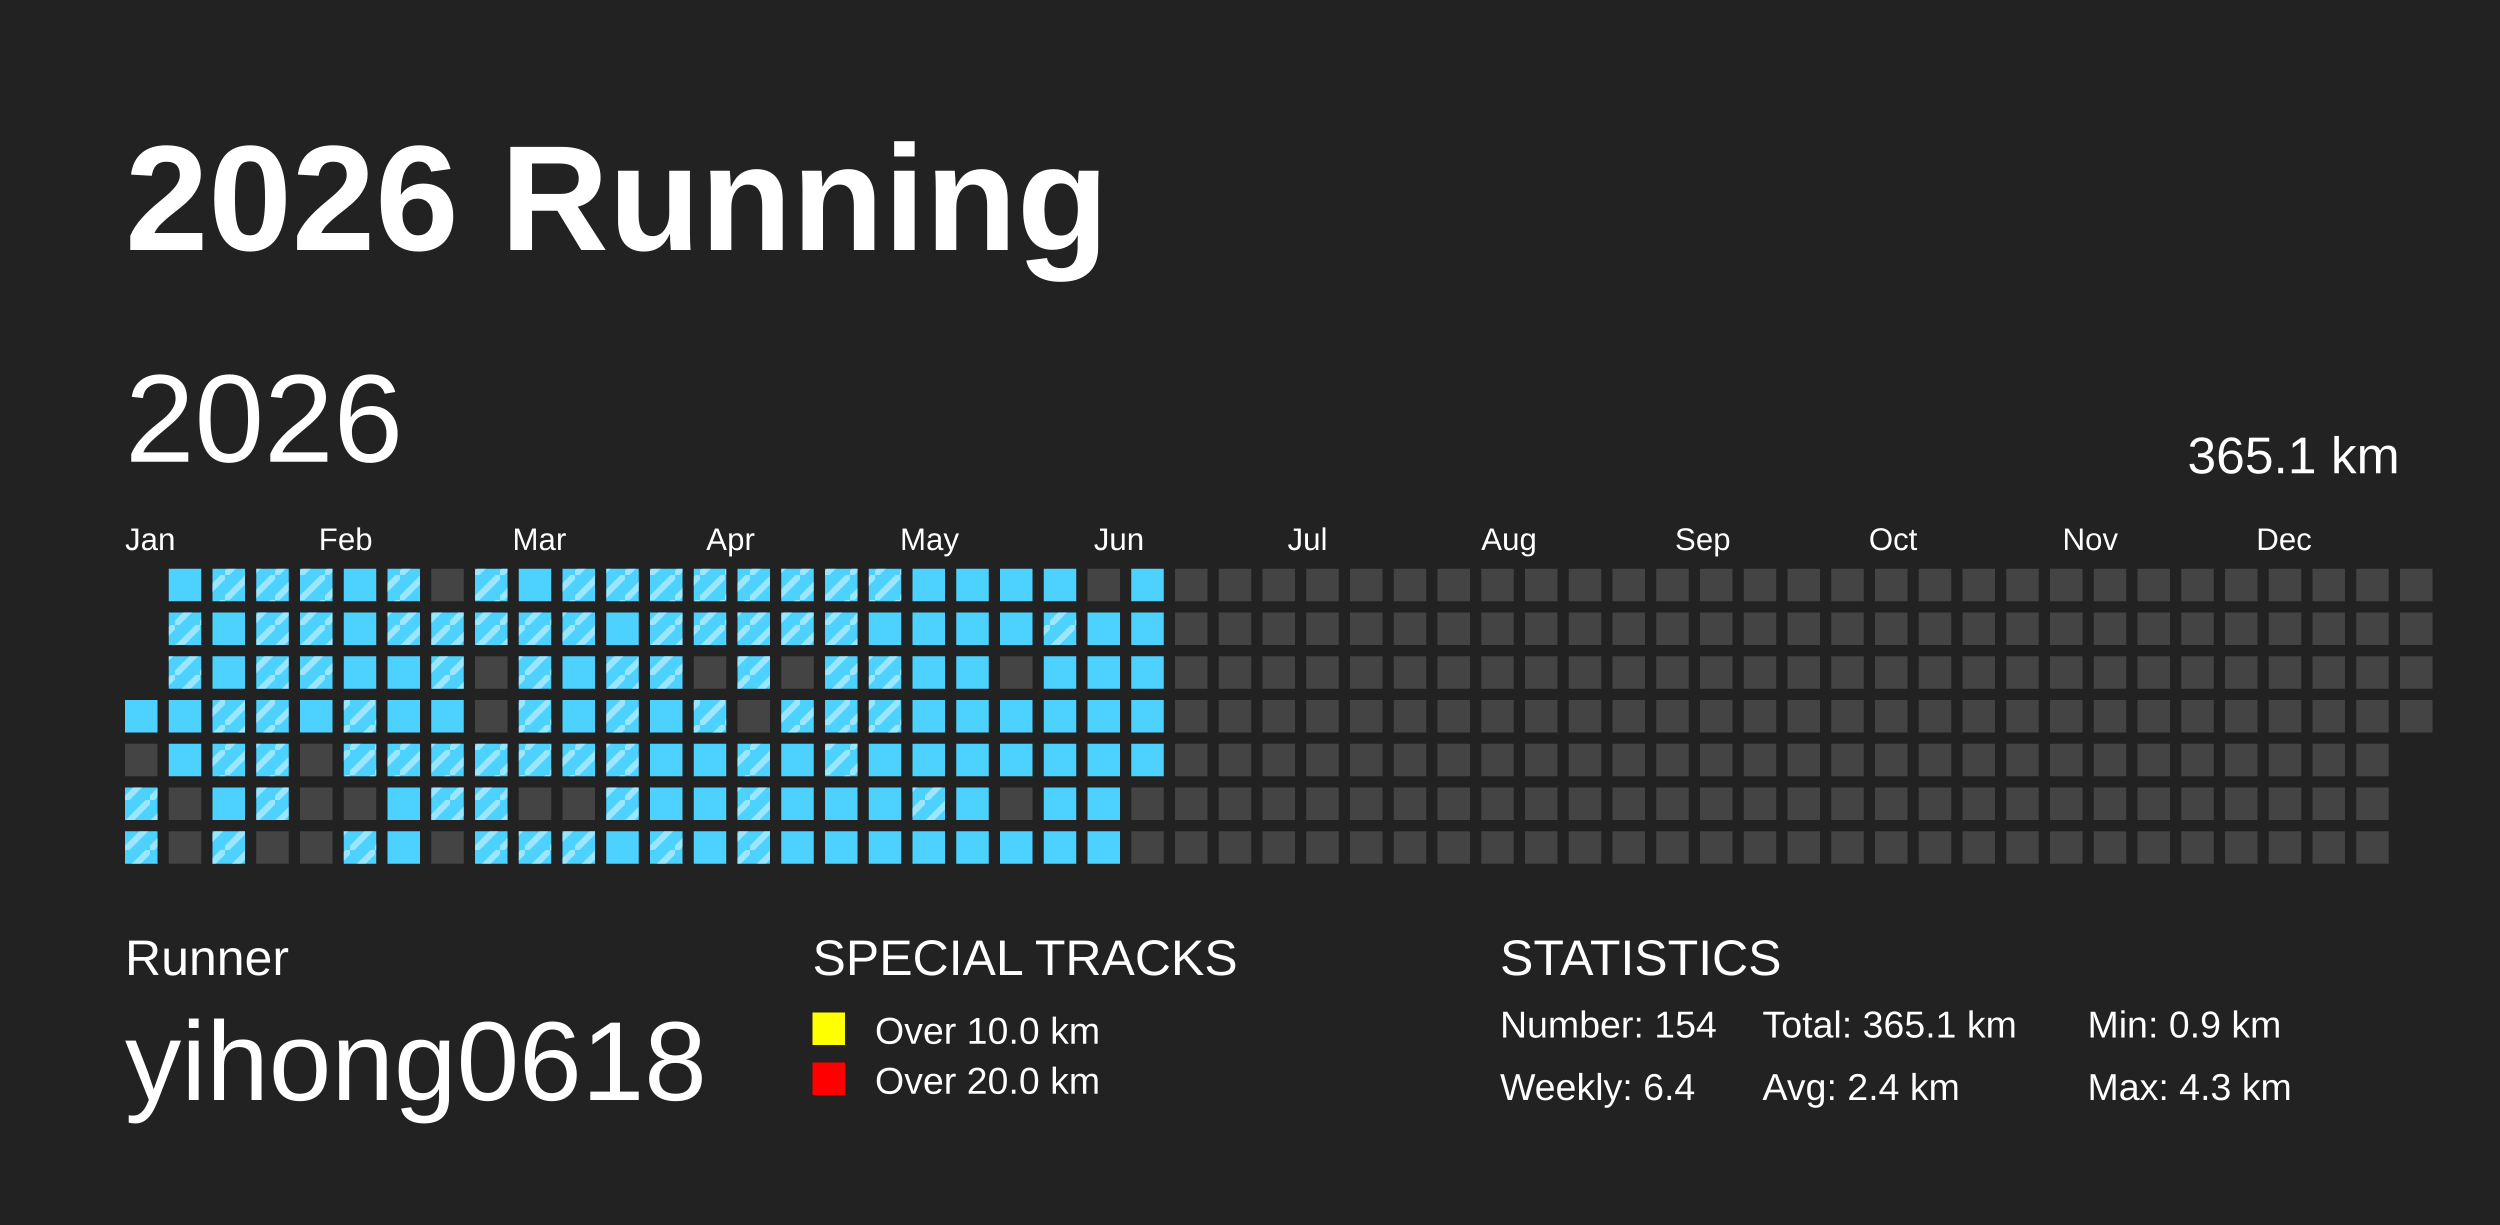
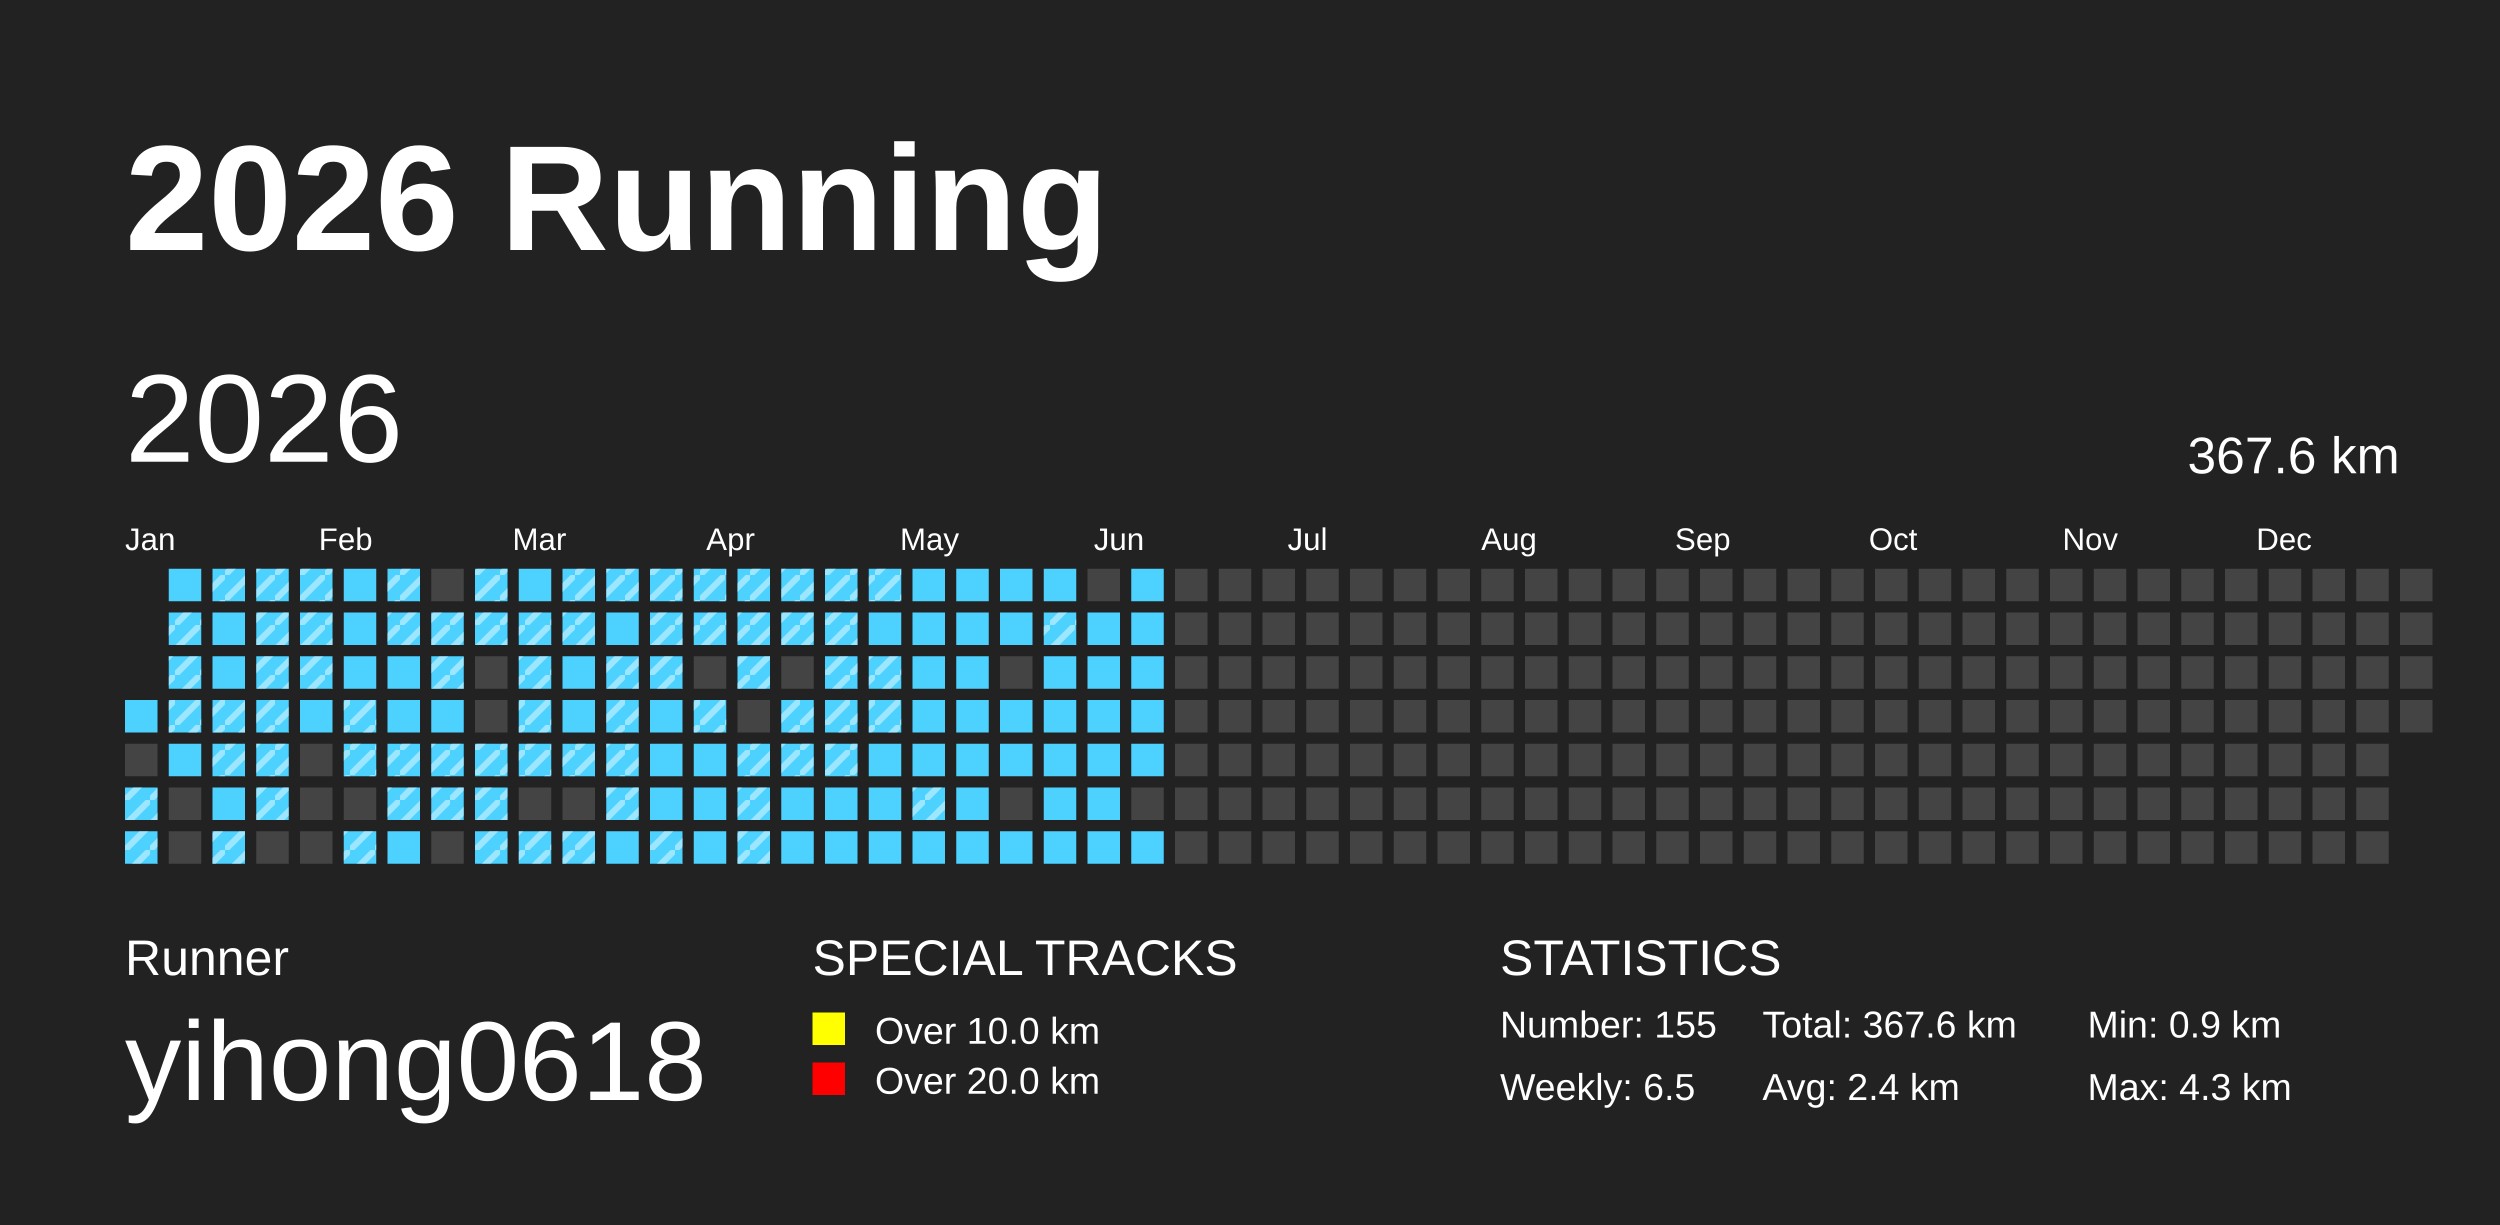
<svg xmlns="http://www.w3.org/2000/svg" baseProfile="full" height="98mm" version="1.1" viewBox="0,0,200,98" width="200mm">
  <defs>
    <pattern height="2" id="indoor-stripe" patternUnits="userSpaceOnUse" width="2">
      <line stroke="white" stroke-opacity="0.45" stroke-width="0.5" x1="0" x2="2" y1="2" y2="0" />
    </pattern>
  </defs>
  <rect fill="#222222" height="98" width="200" x="0" y="0" />
  <text fill="#FFFFFF" style="font-size:12px; font-family:Arial; font-weight:bold;" x="10" y="20">2026 Running</text>
  <text fill="#FFFFFF" style="font-size:4px; font-family:Arial" x="10" y="78">Runner</text>
  <text fill="#FFFFFF" style="font-size:9px; font-family:Arial" x="10" y="88">yihong0618</text>
  <text fill="#FFFFFF" style="font-size:4px; font-family:Arial" x="65" y="78">SPECIAL TRACKS</text>
  <rect fill="yellow" height="2.6" width="2.6" x="65" y="81" />
  <text fill="#FFFFFF" style="font-size:3px; font-family:Arial" x="70" y="83.5">Over 10.0 km</text>
  <rect fill="red" height="2.6" width="2.6" x="65" y="85" />
  <text fill="#FFFFFF" style="font-size:3px; font-family:Arial" x="70" y="87.5">Over 20.0 km</text>
  <text fill="#FFFFFF" style="font-size:4px; font-family:Arial" x="120" y="78">STATISTICS</text>
-   <text fill="#FFFFFF" style="font-size:3px; font-family:Arial" x="120" y="83">Number: 154</text>
-   <text fill="#FFFFFF" style="font-size:3px; font-family:Arial" x="120" y="88">Weekly: 6.4</text>
-   <text fill="#FFFFFF" style="font-size:3px; font-family:Arial" x="141" y="83">Total: 365.1 km</text>
+   <text fill="#FFFFFF" style="font-size:3px; font-family:Arial" x="120" y="83">Number: 155</text>
+   <text fill="#FFFFFF" style="font-size:3px; font-family:Arial" x="120" y="88">Weekly: 6.5</text>
+   <text fill="#FFFFFF" style="font-size:3px; font-family:Arial" x="141" y="83">Total: 367.6 km</text>
  <text fill="#FFFFFF" style="font-size:3px; font-family:Arial" x="141" y="88">Avg: 2.4 km</text>
  <text fill="#FFFFFF" style="font-size:3px; font-family:Arial" x="167" y="83">Min: 0.9 km</text>
  <text fill="#FFFFFF" style="font-size:3px; font-family:Arial" x="167" y="88">Max: 4.3 km</text>
  <text dominant-baseline="hanging" fill="#FFFFFF" style="font-size:10.0px; font-family:Arial;" x="10" y="30">2026</text>
-   <text dominant-baseline="hanging" fill="#FFFFFF" style="font-size:4.125px; font-family:Arial;" x="175" y="35">365.1 km</text>
+   <text dominant-baseline="hanging" fill="#FFFFFF" style="font-size:4.125px; font-family:Arial;" x="175" y="35">367.6 km</text>
  <text fill="#FFFFFF" style="font-size:2.5px; font-family:Arial" x="10.0" y="44">Jan</text>
  <text fill="#FFFFFF" style="font-size:2.5px; font-family:Arial" x="25.5" y="44">Feb</text>
  <text fill="#FFFFFF" style="font-size:2.5px; font-family:Arial" x="41.0" y="44">Mar</text>
  <text fill="#FFFFFF" style="font-size:2.5px; font-family:Arial" x="56.5" y="44">Apr</text>
  <text fill="#FFFFFF" style="font-size:2.5px; font-family:Arial" x="72.0" y="44">May</text>
  <text fill="#FFFFFF" style="font-size:2.5px; font-family:Arial" x="87.5" y="44">Jun</text>
  <text fill="#FFFFFF" style="font-size:2.5px; font-family:Arial" x="103.0" y="44">Jul</text>
  <text fill="#FFFFFF" style="font-size:2.5px; font-family:Arial" x="118.5" y="44">Aug</text>
  <text fill="#FFFFFF" style="font-size:2.5px; font-family:Arial" x="134.0" y="44">Sep</text>
  <text fill="#FFFFFF" style="font-size:2.5px; font-family:Arial" x="149.5" y="44">Oct</text>
  <text fill="#FFFFFF" style="font-size:2.5px; font-family:Arial" x="165.0" y="44">Nov</text>
  <text fill="#FFFFFF" style="font-size:2.5px; font-family:Arial" x="180.5" y="44">Dec</text>
  <rect fill="#4DD2FF" height="2.6" width="2.6" x="10.0" y="56.0" />
  <rect fill="#444444" height="2.6" width="2.6" x="10.0" y="59.5" />
  <rect fill="#4DD2FF" height="2.6" width="2.6" x="10.0" y="63.0" />
  <rect fill="url(#indoor-stripe)" height="2.6" style="pointer-events: none;" width="2.6" x="10.0" y="63.0" />
  <rect fill="#4DD2FF" height="2.6" width="2.6" x="10.0" y="66.5" />
  <rect fill="url(#indoor-stripe)" height="2.6" style="pointer-events: none;" width="2.6" x="10.0" y="66.5" />
  <rect fill="#4DD2FF" height="2.6" width="2.6" x="13.5" y="45.5" />
  <rect fill="#4DD2FF" height="2.6" width="2.6" x="13.5" y="49.0" />
  <rect fill="url(#indoor-stripe)" height="2.6" style="pointer-events: none;" width="2.6" x="13.5" y="49.0" />
  <rect fill="#4DD2FF" height="2.6" width="2.6" x="13.5" y="52.5" />
  <rect fill="url(#indoor-stripe)" height="2.6" style="pointer-events: none;" width="2.6" x="13.5" y="52.5" />
  <rect fill="#4DD2FF" height="2.6" width="2.6" x="13.5" y="56.0" />
+   <rect fill="url(#indoor-stripe)" height="2.6" style="pointer-events: none;" width="2.6" x="13.5" y="56.0" />
  <rect fill="#4DD2FF" height="2.6" width="2.6" x="13.5" y="59.5" />
  <rect fill="#444444" height="2.6" width="2.6" x="13.5" y="63.0" />
  <rect fill="#444444" height="2.6" width="2.6" x="13.5" y="66.5" />
  <rect fill="#4DD2FF" height="2.6" width="2.6" x="17.0" y="45.5" />
  <rect fill="url(#indoor-stripe)" height="2.6" style="pointer-events: none;" width="2.6" x="17.0" y="45.5" />
  <rect fill="#4DD2FF" height="2.6" width="2.6" x="17.0" y="49.0" />
  <rect fill="#4DD2FF" height="2.6" width="2.6" x="17.0" y="52.5" />
  <rect fill="#4DD2FF" height="2.6" width="2.6" x="17.0" y="56.0" />
  <rect fill="url(#indoor-stripe)" height="2.6" style="pointer-events: none;" width="2.6" x="17.0" y="56.0" />
  <rect fill="#4DD2FF" height="2.6" width="2.6" x="17.0" y="59.5" />
  <rect fill="url(#indoor-stripe)" height="2.6" style="pointer-events: none;" width="2.6" x="17.0" y="59.5" />
  <rect fill="#4DD2FF" height="2.6" width="2.6" x="17.0" y="63.0" />
  <rect fill="#4DD2FF" height="2.6" width="2.6" x="17.0" y="66.5" />
  <rect fill="url(#indoor-stripe)" height="2.6" style="pointer-events: none;" width="2.6" x="17.0" y="66.5" />
  <rect fill="#4DD2FF" height="2.6" width="2.6" x="20.5" y="45.5" />
  <rect fill="url(#indoor-stripe)" height="2.6" style="pointer-events: none;" width="2.6" x="20.5" y="45.5" />
  <rect fill="#4DD2FF" height="2.6" width="2.6" x="20.5" y="49.0" />
  <rect fill="url(#indoor-stripe)" height="2.6" style="pointer-events: none;" width="2.6" x="20.5" y="49.0" />
  <rect fill="#4DD2FF" height="2.6" width="2.6" x="20.5" y="52.5" />
  <rect fill="url(#indoor-stripe)" height="2.6" style="pointer-events: none;" width="2.6" x="20.5" y="52.5" />
  <rect fill="#4DD2FF" height="2.6" width="2.6" x="20.5" y="56.0" />
  <rect fill="url(#indoor-stripe)" height="2.6" style="pointer-events: none;" width="2.6" x="20.5" y="56.0" />
  <rect fill="#4DD2FF" height="2.6" width="2.6" x="20.5" y="59.5" />
  <rect fill="url(#indoor-stripe)" height="2.6" style="pointer-events: none;" width="2.6" x="20.5" y="59.5" />
  <rect fill="#4DD2FF" height="2.6" width="2.6" x="20.5" y="63.0" />
  <rect fill="url(#indoor-stripe)" height="2.6" style="pointer-events: none;" width="2.6" x="20.5" y="63.0" />
  <rect fill="#444444" height="2.6" width="2.6" x="20.5" y="66.5" />
  <rect fill="#4DD2FF" height="2.6" width="2.6" x="24.0" y="45.5" />
  <rect fill="url(#indoor-stripe)" height="2.6" style="pointer-events: none;" width="2.6" x="24.0" y="45.5" />
  <rect fill="#4DD2FF" height="2.6" width="2.6" x="24.0" y="49.0" />
  <rect fill="url(#indoor-stripe)" height="2.6" style="pointer-events: none;" width="2.6" x="24.0" y="49.0" />
  <rect fill="#4DD2FF" height="2.6" width="2.6" x="24.0" y="52.5" />
  <rect fill="url(#indoor-stripe)" height="2.6" style="pointer-events: none;" width="2.6" x="24.0" y="52.5" />
  <rect fill="#4DD2FF" height="2.6" width="2.6" x="24.0" y="56.0" />
  <rect fill="#444444" height="2.6" width="2.6" x="24.0" y="59.5" />
  <rect fill="#444444" height="2.6" width="2.6" x="24.0" y="63.0" />
  <rect fill="#444444" height="2.6" width="2.6" x="24.0" y="66.5" />
  <rect fill="#4DD2FF" height="2.6" width="2.6" x="27.5" y="45.5" />
  <rect fill="#4DD2FF" height="2.6" width="2.6" x="27.5" y="49.0" />
  <rect fill="#4DD2FF" height="2.6" width="2.6" x="27.5" y="52.5" />
  <rect fill="#4DD2FF" height="2.6" width="2.6" x="27.5" y="56.0" />
  <rect fill="url(#indoor-stripe)" height="2.6" style="pointer-events: none;" width="2.6" x="27.5" y="56.0" />
  <rect fill="#4DD2FF" height="2.6" width="2.6" x="27.5" y="59.5" />
  <rect fill="url(#indoor-stripe)" height="2.6" style="pointer-events: none;" width="2.6" x="27.5" y="59.5" />
  <rect fill="#444444" height="2.6" width="2.6" x="27.5" y="63.0" />
  <rect fill="#4DD2FF" height="2.6" width="2.6" x="27.5" y="66.5" />
  <rect fill="url(#indoor-stripe)" height="2.6" style="pointer-events: none;" width="2.6" x="27.5" y="66.5" />
  <rect fill="#4DD2FF" height="2.6" width="2.6" x="31.0" y="45.5" />
  <rect fill="url(#indoor-stripe)" height="2.6" style="pointer-events: none;" width="2.6" x="31.0" y="45.5" />
  <rect fill="#4DD2FF" height="2.6" width="2.6" x="31.0" y="49.0" />
  <rect fill="url(#indoor-stripe)" height="2.6" style="pointer-events: none;" width="2.6" x="31.0" y="49.0" />
  <rect fill="#4DD2FF" height="2.6" width="2.6" x="31.0" y="52.5" />
  <rect fill="#4DD2FF" height="2.6" width="2.6" x="31.0" y="56.0" />
  <rect fill="#4DD2FF" height="2.6" width="2.6" x="31.0" y="59.5" />
  <rect fill="url(#indoor-stripe)" height="2.6" style="pointer-events: none;" width="2.6" x="31.0" y="59.5" />
  <rect fill="#4DD2FF" height="2.6" width="2.6" x="31.0" y="63.0" />
+   <rect fill="url(#indoor-stripe)" height="2.6" style="pointer-events: none;" width="2.6" x="31.0" y="63.0" />
  <rect fill="#4DD2FF" height="2.6" width="2.6" x="31.0" y="66.5" />
  <rect fill="#444444" height="2.6" width="2.6" x="34.5" y="45.5" />
  <rect fill="#4DD2FF" height="2.6" width="2.6" x="34.5" y="49.0" />
  <rect fill="url(#indoor-stripe)" height="2.6" style="pointer-events: none;" width="2.6" x="34.5" y="49.0" />
  <rect fill="#4DD2FF" height="2.6" width="2.6" x="34.5" y="52.5" />
  <rect fill="url(#indoor-stripe)" height="2.6" style="pointer-events: none;" width="2.6" x="34.5" y="52.5" />
  <rect fill="#4DD2FF" height="2.6" width="2.6" x="34.5" y="56.0" />
  <rect fill="#4DD2FF" height="2.6" width="2.6" x="34.5" y="59.5" />
  <rect fill="url(#indoor-stripe)" height="2.6" style="pointer-events: none;" width="2.6" x="34.5" y="59.5" />
  <rect fill="#4DD2FF" height="2.6" width="2.6" x="34.5" y="63.0" />
  <rect fill="url(#indoor-stripe)" height="2.6" style="pointer-events: none;" width="2.6" x="34.5" y="63.0" />
  <rect fill="#444444" height="2.6" width="2.6" x="34.5" y="66.5" />
  <rect fill="#4DD2FF" height="2.6" width="2.6" x="38.0" y="45.5" />
  <rect fill="url(#indoor-stripe)" height="2.6" style="pointer-events: none;" width="2.6" x="38.0" y="45.5" />
  <rect fill="#4DD2FF" height="2.6" width="2.6" x="38.0" y="49.0" />
  <rect fill="url(#indoor-stripe)" height="2.6" style="pointer-events: none;" width="2.6" x="38.0" y="49.0" />
  <rect fill="#444444" height="2.6" width="2.6" x="38.0" y="52.5" />
  <rect fill="#444444" height="2.6" width="2.6" x="38.0" y="56.0" />
  <rect fill="#4DD2FF" height="2.6" width="2.6" x="38.0" y="59.5" />
  <rect fill="url(#indoor-stripe)" height="2.6" style="pointer-events: none;" width="2.6" x="38.0" y="59.5" />
  <rect fill="#4DD2FF" height="2.6" width="2.6" x="38.0" y="63.0" />
  <rect fill="url(#indoor-stripe)" height="2.6" style="pointer-events: none;" width="2.6" x="38.0" y="63.0" />
  <rect fill="#4DD2FF" height="2.6" width="2.6" x="38.0" y="66.5" />
  <rect fill="url(#indoor-stripe)" height="2.6" style="pointer-events: none;" width="2.6" x="38.0" y="66.5" />
  <rect fill="#4DD2FF" height="2.6" width="2.6" x="41.5" y="45.5" />
  <rect fill="#4DD2FF" height="2.6" width="2.6" x="41.5" y="49.0" />
  <rect fill="url(#indoor-stripe)" height="2.6" style="pointer-events: none;" width="2.6" x="41.5" y="49.0" />
  <rect fill="#4DD2FF" height="2.6" width="2.6" x="41.5" y="52.5" />
  <rect fill="url(#indoor-stripe)" height="2.6" style="pointer-events: none;" width="2.6" x="41.5" y="52.5" />
  <rect fill="#4DD2FF" height="2.6" width="2.6" x="41.5" y="56.0" />
  <rect fill="url(#indoor-stripe)" height="2.6" style="pointer-events: none;" width="2.6" x="41.5" y="56.0" />
  <rect fill="#4DD2FF" height="2.6" width="2.6" x="41.5" y="59.5" />
  <rect fill="url(#indoor-stripe)" height="2.6" style="pointer-events: none;" width="2.6" x="41.5" y="59.5" />
  <rect fill="#444444" height="2.6" width="2.6" x="41.5" y="63.0" />
  <rect fill="#4DD2FF" height="2.6" width="2.6" x="41.5" y="66.5" />
  <rect fill="url(#indoor-stripe)" height="2.6" style="pointer-events: none;" width="2.6" x="41.5" y="66.5" />
  <rect fill="#4DD2FF" height="2.6" width="2.6" x="45.0" y="45.5" />
  <rect fill="url(#indoor-stripe)" height="2.6" style="pointer-events: none;" width="2.6" x="45.0" y="45.5" />
  <rect fill="#4DD2FF" height="2.6" width="2.6" x="45.0" y="49.0" />
  <rect fill="url(#indoor-stripe)" height="2.6" style="pointer-events: none;" width="2.6" x="45.0" y="49.0" />
  <rect fill="#4DD2FF" height="2.6" width="2.6" x="45.0" y="52.5" />
  <rect fill="#4DD2FF" height="2.6" width="2.6" x="45.0" y="56.0" />
  <rect fill="#4DD2FF" height="2.6" width="2.6" x="45.0" y="59.5" />
  <rect fill="url(#indoor-stripe)" height="2.6" style="pointer-events: none;" width="2.6" x="45.0" y="59.5" />
  <rect fill="#444444" height="2.6" width="2.6" x="45.0" y="63.0" />
  <rect fill="#4DD2FF" height="2.6" width="2.6" x="45.0" y="66.5" />
  <rect fill="url(#indoor-stripe)" height="2.6" style="pointer-events: none;" width="2.6" x="45.0" y="66.5" />
  <rect fill="#4DD2FF" height="2.6" width="2.6" x="48.5" y="45.5" />
  <rect fill="url(#indoor-stripe)" height="2.6" style="pointer-events: none;" width="2.6" x="48.5" y="45.5" />
  <rect fill="#4DD2FF" height="2.6" width="2.6" x="48.5" y="49.0" />
  <rect fill="#4DD2FF" height="2.6" width="2.6" x="48.5" y="52.5" />
  <rect fill="url(#indoor-stripe)" height="2.6" style="pointer-events: none;" width="2.6" x="48.5" y="52.5" />
  <rect fill="#4DD2FF" height="2.6" width="2.6" x="48.5" y="56.0" />
  <rect fill="url(#indoor-stripe)" height="2.6" style="pointer-events: none;" width="2.6" x="48.5" y="56.0" />
  <rect fill="#4DD2FF" height="2.6" width="2.6" x="48.5" y="59.5" />
  <rect fill="url(#indoor-stripe)" height="2.6" style="pointer-events: none;" width="2.6" x="48.5" y="59.5" />
  <rect fill="#4DD2FF" height="2.6" width="2.6" x="48.5" y="63.0" />
  <rect fill="url(#indoor-stripe)" height="2.6" style="pointer-events: none;" width="2.6" x="48.5" y="63.0" />
  <rect fill="#4DD2FF" height="2.6" width="2.6" x="48.5" y="66.5" />
  <rect fill="#4DD2FF" height="2.6" width="2.6" x="52.0" y="45.5" />
  <rect fill="url(#indoor-stripe)" height="2.6" style="pointer-events: none;" width="2.6" x="52.0" y="45.5" />
  <rect fill="#4DD2FF" height="2.6" width="2.6" x="52.0" y="49.0" />
  <rect fill="url(#indoor-stripe)" height="2.6" style="pointer-events: none;" width="2.6" x="52.0" y="49.0" />
  <rect fill="#4DD2FF" height="2.6" width="2.6" x="52.0" y="52.5" />
  <rect fill="url(#indoor-stripe)" height="2.6" style="pointer-events: none;" width="2.6" x="52.0" y="52.5" />
  <rect fill="#4DD2FF" height="2.6" width="2.6" x="52.0" y="56.0" />
  <rect fill="#4DD2FF" height="2.6" width="2.6" x="52.0" y="59.5" />
  <rect fill="#4DD2FF" height="2.6" width="2.6" x="52.0" y="63.0" />
  <rect fill="#4DD2FF" height="2.6" width="2.6" x="52.0" y="66.5" />
  <rect fill="url(#indoor-stripe)" height="2.6" style="pointer-events: none;" width="2.6" x="52.0" y="66.5" />
  <rect fill="#4DD2FF" height="2.6" width="2.6" x="55.5" y="45.5" />
  <rect fill="url(#indoor-stripe)" height="2.6" style="pointer-events: none;" width="2.6" x="55.5" y="45.5" />
  <rect fill="#4DD2FF" height="2.6" width="2.6" x="55.5" y="49.0" />
  <rect fill="url(#indoor-stripe)" height="2.6" style="pointer-events: none;" width="2.6" x="55.5" y="49.0" />
  <rect fill="#444444" height="2.6" width="2.6" x="55.5" y="52.5" />
  <rect fill="#4DD2FF" height="2.6" width="2.6" x="55.5" y="56.0" />
  <rect fill="url(#indoor-stripe)" height="2.6" style="pointer-events: none;" width="2.6" x="55.5" y="56.0" />
  <rect fill="#4DD2FF" height="2.6" width="2.6" x="55.5" y="59.5" />
  <rect fill="#4DD2FF" height="2.6" width="2.6" x="55.5" y="63.0" />
  <rect fill="#4DD2FF" height="2.6" width="2.6" x="55.5" y="66.5" />
  <rect fill="#4DD2FF" height="2.6" width="2.6" x="59.0" y="45.5" />
  <rect fill="url(#indoor-stripe)" height="2.6" style="pointer-events: none;" width="2.6" x="59.0" y="45.5" />
  <rect fill="#4DD2FF" height="2.6" width="2.6" x="59.0" y="49.0" />
  <rect fill="url(#indoor-stripe)" height="2.6" style="pointer-events: none;" width="2.6" x="59.0" y="49.0" />
  <rect fill="#4DD2FF" height="2.6" width="2.6" x="59.0" y="52.5" />
  <rect fill="url(#indoor-stripe)" height="2.6" style="pointer-events: none;" width="2.6" x="59.0" y="52.5" />
  <rect fill="#444444" height="2.6" width="2.6" x="59.0" y="56.0" />
  <rect fill="#4DD2FF" height="2.6" width="2.6" x="59.0" y="59.5" />
  <rect fill="url(#indoor-stripe)" height="2.6" style="pointer-events: none;" width="2.6" x="59.0" y="59.5" />
  <rect fill="#4DD2FF" height="2.6" width="2.6" x="59.0" y="63.0" />
  <rect fill="url(#indoor-stripe)" height="2.6" style="pointer-events: none;" width="2.6" x="59.0" y="63.0" />
  <rect fill="#4DD2FF" height="2.6" width="2.6" x="59.0" y="66.5" />
  <rect fill="url(#indoor-stripe)" height="2.6" style="pointer-events: none;" width="2.6" x="59.0" y="66.5" />
  <rect fill="#4DD2FF" height="2.6" width="2.6" x="62.5" y="45.5" />
  <rect fill="url(#indoor-stripe)" height="2.6" style="pointer-events: none;" width="2.6" x="62.5" y="45.5" />
  <rect fill="#4DD2FF" height="2.6" width="2.6" x="62.5" y="49.0" />
  <rect fill="url(#indoor-stripe)" height="2.6" style="pointer-events: none;" width="2.6" x="62.5" y="49.0" />
  <rect fill="#444444" height="2.6" width="2.6" x="62.5" y="52.5" />
  <rect fill="#4DD2FF" height="2.6" width="2.6" x="62.5" y="56.0" />
  <rect fill="url(#indoor-stripe)" height="2.6" style="pointer-events: none;" width="2.6" x="62.5" y="56.0" />
  <rect fill="#4DD2FF" height="2.6" width="2.6" x="62.5" y="59.5" />
+   <rect fill="url(#indoor-stripe)" height="2.6" style="pointer-events: none;" width="2.6" x="62.5" y="59.5" />
  <rect fill="#4DD2FF" height="2.6" width="2.6" x="62.5" y="63.0" />
  <rect fill="#4DD2FF" height="2.6" width="2.6" x="62.5" y="66.5" />
  <rect fill="#4DD2FF" height="2.6" width="2.6" x="66.0" y="45.5" />
  <rect fill="url(#indoor-stripe)" height="2.6" style="pointer-events: none;" width="2.6" x="66.0" y="45.5" />
  <rect fill="#4DD2FF" height="2.6" width="2.6" x="66.0" y="49.0" />
  <rect fill="url(#indoor-stripe)" height="2.6" style="pointer-events: none;" width="2.6" x="66.0" y="49.0" />
  <rect fill="#4DD2FF" height="2.6" width="2.6" x="66.0" y="52.5" />
  <rect fill="url(#indoor-stripe)" height="2.6" style="pointer-events: none;" width="2.6" x="66.0" y="52.5" />
  <rect fill="#4DD2FF" height="2.6" width="2.6" x="66.0" y="56.0" />
  <rect fill="url(#indoor-stripe)" height="2.6" style="pointer-events: none;" width="2.6" x="66.0" y="56.0" />
  <rect fill="#4DD2FF" height="2.6" width="2.6" x="66.0" y="59.5" />
  <rect fill="url(#indoor-stripe)" height="2.6" style="pointer-events: none;" width="2.6" x="66.0" y="59.5" />
  <rect fill="#4DD2FF" height="2.6" width="2.6" x="66.0" y="63.0" />
  <rect fill="#4DD2FF" height="2.6" width="2.6" x="66.0" y="66.5" />
  <rect fill="#4DD2FF" height="2.6" width="2.6" x="69.5" y="45.5" />
  <rect fill="url(#indoor-stripe)" height="2.6" style="pointer-events: none;" width="2.6" x="69.5" y="45.5" />
  <rect fill="#4DD2FF" height="2.6" width="2.6" x="69.5" y="49.0" />
  <rect fill="#4DD2FF" height="2.6" width="2.6" x="69.5" y="52.5" />
  <rect fill="url(#indoor-stripe)" height="2.6" style="pointer-events: none;" width="2.6" x="69.5" y="52.5" />
  <rect fill="#4DD2FF" height="2.6" width="2.6" x="69.5" y="56.0" />
  <rect fill="url(#indoor-stripe)" height="2.6" style="pointer-events: none;" width="2.6" x="69.5" y="56.0" />
  <rect fill="#4DD2FF" height="2.6" width="2.6" x="69.5" y="59.5" />
  <rect fill="#4DD2FF" height="2.6" width="2.6" x="69.5" y="63.0" />
  <rect fill="#4DD2FF" height="2.6" width="2.6" x="69.5" y="66.5" />
  <rect fill="#4DD2FF" height="2.6" width="2.6" x="73.0" y="45.5" />
  <rect fill="#4DD2FF" height="2.6" width="2.6" x="73.0" y="49.0" />
  <rect fill="#4DD2FF" height="2.6" width="2.6" x="73.0" y="52.5" />
  <rect fill="#4DD2FF" height="2.6" width="2.6" x="73.0" y="56.0" />
  <rect fill="#4DD2FF" height="2.6" width="2.6" x="73.0" y="59.5" />
  <rect fill="#4DD2FF" height="2.6" width="2.6" x="73.0" y="63.0" />
  <rect fill="url(#indoor-stripe)" height="2.6" style="pointer-events: none;" width="2.6" x="73.0" y="63.0" />
  <rect fill="#4DD2FF" height="2.6" width="2.6" x="73.0" y="66.5" />
  <rect fill="#4DD2FF" height="2.6" width="2.6" x="76.5" y="45.5" />
  <rect fill="#4DD2FF" height="2.6" width="2.6" x="76.5" y="49.0" />
  <rect fill="#4DD2FF" height="2.6" width="2.6" x="76.5" y="52.5" />
  <rect fill="#4DD2FF" height="2.6" width="2.6" x="76.5" y="56.0" />
  <rect fill="#4DD2FF" height="2.6" width="2.6" x="76.5" y="59.5" />
  <rect fill="#4DD2FF" height="2.6" width="2.6" x="76.5" y="63.0" />
  <rect fill="#4DD2FF" height="2.6" width="2.6" x="76.5" y="66.5" />
  <rect fill="#4DD2FF" height="2.6" width="2.6" x="80.0" y="45.5" />
  <rect fill="#4DD2FF" height="2.6" width="2.6" x="80.0" y="49.0" />
  <rect fill="#444444" height="2.6" width="2.6" x="80.0" y="52.5" />
  <rect fill="#4DD2FF" height="2.6" width="2.6" x="80.0" y="56.0" />
  <rect fill="#4DD2FF" height="2.6" width="2.6" x="80.0" y="59.5" />
  <rect fill="#444444" height="2.6" width="2.6" x="80.0" y="63.0" />
  <rect fill="#4DD2FF" height="2.6" width="2.6" x="80.0" y="66.5" />
  <rect fill="#4DD2FF" height="2.6" width="2.6" x="83.5" y="45.5" />
  <rect fill="#4DD2FF" height="2.6" width="2.6" x="83.5" y="49.0" />
  <rect fill="url(#indoor-stripe)" height="2.6" style="pointer-events: none;" width="2.6" x="83.5" y="49.0" />
  <rect fill="#4DD2FF" height="2.6" width="2.6" x="83.5" y="52.5" />
  <rect fill="#4DD2FF" height="2.6" width="2.6" x="83.5" y="56.0" />
  <rect fill="#4DD2FF" height="2.6" width="2.6" x="83.5" y="59.5" />
  <rect fill="#4DD2FF" height="2.6" width="2.6" x="83.5" y="63.0" />
  <rect fill="#4DD2FF" height="2.6" width="2.6" x="83.5" y="66.5" />
  <rect fill="#444444" height="2.6" width="2.6" x="87.0" y="45.5" />
  <rect fill="#4DD2FF" height="2.6" width="2.6" x="87.0" y="49.0" />
  <rect fill="#4DD2FF" height="2.6" width="2.6" x="87.0" y="52.5" />
  <rect fill="#4DD2FF" height="2.6" width="2.6" x="87.0" y="56.0" />
  <rect fill="#4DD2FF" height="2.6" width="2.6" x="87.0" y="59.5" />
  <rect fill="#4DD2FF" height="2.6" width="2.6" x="87.0" y="63.0" />
  <rect fill="#4DD2FF" height="2.6" width="2.6" x="87.0" y="66.5" />
  <rect fill="#4DD2FF" height="2.6" width="2.6" x="90.5" y="45.5" />
  <rect fill="#4DD2FF" height="2.6" width="2.6" x="90.5" y="49.0" />
  <rect fill="#4DD2FF" height="2.6" width="2.6" x="90.5" y="52.5" />
  <rect fill="#4DD2FF" height="2.6" width="2.6" x="90.5" y="56.0" />
  <rect fill="#4DD2FF" height="2.6" width="2.6" x="90.5" y="59.5" />
  <rect fill="#444444" height="2.6" width="2.6" x="90.5" y="63.0" />
-   <rect fill="#444444" height="2.6" width="2.6" x="90.5" y="66.5" />
+   <rect fill="#4DD2FF" height="2.6" width="2.6" x="90.5" y="66.5" />
  <rect fill="#444444" height="2.6" width="2.6" x="94.0" y="45.5" />
  <rect fill="#444444" height="2.6" width="2.6" x="94.0" y="49.0" />
  <rect fill="#444444" height="2.6" width="2.6" x="94.0" y="52.5" />
  <rect fill="#444444" height="2.6" width="2.6" x="94.0" y="56.0" />
  <rect fill="#444444" height="2.6" width="2.6" x="94.0" y="59.5" />
  <rect fill="#444444" height="2.6" width="2.6" x="94.0" y="63.0" />
  <rect fill="#444444" height="2.6" width="2.6" x="94.0" y="66.5" />
  <rect fill="#444444" height="2.6" width="2.6" x="97.5" y="45.5" />
  <rect fill="#444444" height="2.6" width="2.6" x="97.5" y="49.0" />
  <rect fill="#444444" height="2.6" width="2.6" x="97.5" y="52.5" />
  <rect fill="#444444" height="2.6" width="2.6" x="97.5" y="56.0" />
  <rect fill="#444444" height="2.6" width="2.6" x="97.5" y="59.5" />
  <rect fill="#444444" height="2.6" width="2.6" x="97.5" y="63.0" />
  <rect fill="#444444" height="2.6" width="2.6" x="97.5" y="66.5" />
  <rect fill="#444444" height="2.6" width="2.6" x="101.0" y="45.5" />
  <rect fill="#444444" height="2.6" width="2.6" x="101.0" y="49.0" />
  <rect fill="#444444" height="2.6" width="2.6" x="101.0" y="52.5" />
  <rect fill="#444444" height="2.6" width="2.6" x="101.0" y="56.0" />
  <rect fill="#444444" height="2.6" width="2.6" x="101.0" y="59.5" />
  <rect fill="#444444" height="2.6" width="2.6" x="101.0" y="63.0" />
  <rect fill="#444444" height="2.6" width="2.6" x="101.0" y="66.5" />
  <rect fill="#444444" height="2.6" width="2.6" x="104.5" y="45.5" />
  <rect fill="#444444" height="2.6" width="2.6" x="104.5" y="49.0" />
  <rect fill="#444444" height="2.6" width="2.6" x="104.5" y="52.5" />
  <rect fill="#444444" height="2.6" width="2.6" x="104.5" y="56.0" />
  <rect fill="#444444" height="2.6" width="2.6" x="104.5" y="59.5" />
  <rect fill="#444444" height="2.6" width="2.6" x="104.5" y="63.0" />
  <rect fill="#444444" height="2.6" width="2.6" x="104.5" y="66.5" />
  <rect fill="#444444" height="2.6" width="2.6" x="108.0" y="45.5" />
  <rect fill="#444444" height="2.6" width="2.6" x="108.0" y="49.0" />
  <rect fill="#444444" height="2.6" width="2.6" x="108.0" y="52.5" />
  <rect fill="#444444" height="2.6" width="2.6" x="108.0" y="56.0" />
  <rect fill="#444444" height="2.6" width="2.6" x="108.0" y="59.5" />
  <rect fill="#444444" height="2.6" width="2.6" x="108.0" y="63.0" />
  <rect fill="#444444" height="2.6" width="2.6" x="108.0" y="66.5" />
  <rect fill="#444444" height="2.6" width="2.6" x="111.5" y="45.5" />
  <rect fill="#444444" height="2.6" width="2.6" x="111.5" y="49.0" />
  <rect fill="#444444" height="2.6" width="2.6" x="111.5" y="52.5" />
  <rect fill="#444444" height="2.6" width="2.6" x="111.5" y="56.0" />
  <rect fill="#444444" height="2.6" width="2.6" x="111.5" y="59.5" />
  <rect fill="#444444" height="2.6" width="2.6" x="111.5" y="63.0" />
  <rect fill="#444444" height="2.6" width="2.6" x="111.5" y="66.5" />
  <rect fill="#444444" height="2.6" width="2.6" x="115.0" y="45.5" />
  <rect fill="#444444" height="2.6" width="2.6" x="115.0" y="49.0" />
  <rect fill="#444444" height="2.6" width="2.6" x="115.0" y="52.5" />
  <rect fill="#444444" height="2.6" width="2.6" x="115.0" y="56.0" />
  <rect fill="#444444" height="2.6" width="2.6" x="115.0" y="59.5" />
  <rect fill="#444444" height="2.6" width="2.6" x="115.0" y="63.0" />
  <rect fill="#444444" height="2.6" width="2.6" x="115.0" y="66.5" />
  <rect fill="#444444" height="2.6" width="2.6" x="118.5" y="45.5" />
  <rect fill="#444444" height="2.6" width="2.6" x="118.5" y="49.0" />
  <rect fill="#444444" height="2.6" width="2.6" x="118.5" y="52.5" />
  <rect fill="#444444" height="2.6" width="2.6" x="118.5" y="56.0" />
  <rect fill="#444444" height="2.6" width="2.6" x="118.5" y="59.5" />
  <rect fill="#444444" height="2.6" width="2.6" x="118.5" y="63.0" />
  <rect fill="#444444" height="2.6" width="2.6" x="118.5" y="66.5" />
  <rect fill="#444444" height="2.6" width="2.6" x="122.0" y="45.5" />
  <rect fill="#444444" height="2.6" width="2.6" x="122.0" y="49.0" />
  <rect fill="#444444" height="2.6" width="2.6" x="122.0" y="52.5" />
  <rect fill="#444444" height="2.6" width="2.6" x="122.0" y="56.0" />
  <rect fill="#444444" height="2.6" width="2.6" x="122.0" y="59.5" />
  <rect fill="#444444" height="2.6" width="2.6" x="122.0" y="63.0" />
  <rect fill="#444444" height="2.6" width="2.6" x="122.0" y="66.5" />
  <rect fill="#444444" height="2.6" width="2.6" x="125.5" y="45.5" />
  <rect fill="#444444" height="2.6" width="2.6" x="125.5" y="49.0" />
  <rect fill="#444444" height="2.6" width="2.6" x="125.5" y="52.5" />
  <rect fill="#444444" height="2.6" width="2.6" x="125.5" y="56.0" />
  <rect fill="#444444" height="2.6" width="2.6" x="125.5" y="59.5" />
  <rect fill="#444444" height="2.6" width="2.6" x="125.5" y="63.0" />
  <rect fill="#444444" height="2.6" width="2.6" x="125.5" y="66.5" />
  <rect fill="#444444" height="2.6" width="2.6" x="129.0" y="45.5" />
  <rect fill="#444444" height="2.6" width="2.6" x="129.0" y="49.0" />
  <rect fill="#444444" height="2.6" width="2.6" x="129.0" y="52.5" />
  <rect fill="#444444" height="2.6" width="2.6" x="129.0" y="56.0" />
  <rect fill="#444444" height="2.6" width="2.6" x="129.0" y="59.5" />
  <rect fill="#444444" height="2.6" width="2.6" x="129.0" y="63.0" />
  <rect fill="#444444" height="2.6" width="2.6" x="129.0" y="66.5" />
  <rect fill="#444444" height="2.6" width="2.6" x="132.5" y="45.5" />
  <rect fill="#444444" height="2.6" width="2.6" x="132.5" y="49.0" />
  <rect fill="#444444" height="2.6" width="2.6" x="132.5" y="52.5" />
  <rect fill="#444444" height="2.6" width="2.6" x="132.5" y="56.0" />
  <rect fill="#444444" height="2.6" width="2.6" x="132.5" y="59.5" />
  <rect fill="#444444" height="2.6" width="2.6" x="132.5" y="63.0" />
  <rect fill="#444444" height="2.6" width="2.6" x="132.5" y="66.5" />
  <rect fill="#444444" height="2.6" width="2.6" x="136.0" y="45.5" />
  <rect fill="#444444" height="2.6" width="2.6" x="136.0" y="49.0" />
  <rect fill="#444444" height="2.6" width="2.6" x="136.0" y="52.5" />
  <rect fill="#444444" height="2.6" width="2.6" x="136.0" y="56.0" />
  <rect fill="#444444" height="2.6" width="2.6" x="136.0" y="59.5" />
  <rect fill="#444444" height="2.6" width="2.6" x="136.0" y="63.0" />
  <rect fill="#444444" height="2.6" width="2.6" x="136.0" y="66.5" />
  <rect fill="#444444" height="2.6" width="2.6" x="139.5" y="45.5" />
  <rect fill="#444444" height="2.6" width="2.6" x="139.5" y="49.0" />
  <rect fill="#444444" height="2.6" width="2.6" x="139.5" y="52.5" />
  <rect fill="#444444" height="2.6" width="2.6" x="139.5" y="56.0" />
  <rect fill="#444444" height="2.6" width="2.6" x="139.5" y="59.5" />
  <rect fill="#444444" height="2.6" width="2.6" x="139.5" y="63.0" />
  <rect fill="#444444" height="2.6" width="2.6" x="139.5" y="66.5" />
  <rect fill="#444444" height="2.6" width="2.6" x="143.0" y="45.5" />
  <rect fill="#444444" height="2.6" width="2.6" x="143.0" y="49.0" />
  <rect fill="#444444" height="2.6" width="2.6" x="143.0" y="52.5" />
  <rect fill="#444444" height="2.6" width="2.6" x="143.0" y="56.0" />
  <rect fill="#444444" height="2.6" width="2.6" x="143.0" y="59.5" />
  <rect fill="#444444" height="2.6" width="2.6" x="143.0" y="63.0" />
  <rect fill="#444444" height="2.6" width="2.6" x="143.0" y="66.5" />
  <rect fill="#444444" height="2.6" width="2.6" x="146.5" y="45.5" />
  <rect fill="#444444" height="2.6" width="2.6" x="146.5" y="49.0" />
  <rect fill="#444444" height="2.6" width="2.6" x="146.5" y="52.5" />
  <rect fill="#444444" height="2.6" width="2.6" x="146.5" y="56.0" />
  <rect fill="#444444" height="2.6" width="2.6" x="146.5" y="59.5" />
  <rect fill="#444444" height="2.6" width="2.6" x="146.5" y="63.0" />
  <rect fill="#444444" height="2.6" width="2.6" x="146.5" y="66.5" />
  <rect fill="#444444" height="2.6" width="2.6" x="150.0" y="45.5" />
  <rect fill="#444444" height="2.6" width="2.6" x="150.0" y="49.0" />
  <rect fill="#444444" height="2.6" width="2.6" x="150.0" y="52.5" />
  <rect fill="#444444" height="2.6" width="2.6" x="150.0" y="56.0" />
  <rect fill="#444444" height="2.6" width="2.6" x="150.0" y="59.5" />
  <rect fill="#444444" height="2.6" width="2.6" x="150.0" y="63.0" />
  <rect fill="#444444" height="2.6" width="2.6" x="150.0" y="66.5" />
  <rect fill="#444444" height="2.6" width="2.6" x="153.5" y="45.5" />
  <rect fill="#444444" height="2.6" width="2.6" x="153.5" y="49.0" />
  <rect fill="#444444" height="2.6" width="2.6" x="153.5" y="52.5" />
  <rect fill="#444444" height="2.6" width="2.6" x="153.5" y="56.0" />
  <rect fill="#444444" height="2.6" width="2.6" x="153.5" y="59.5" />
  <rect fill="#444444" height="2.6" width="2.6" x="153.5" y="63.0" />
  <rect fill="#444444" height="2.6" width="2.6" x="153.5" y="66.5" />
  <rect fill="#444444" height="2.6" width="2.6" x="157.0" y="45.5" />
  <rect fill="#444444" height="2.6" width="2.6" x="157.0" y="49.0" />
  <rect fill="#444444" height="2.6" width="2.6" x="157.0" y="52.5" />
  <rect fill="#444444" height="2.6" width="2.6" x="157.0" y="56.0" />
  <rect fill="#444444" height="2.6" width="2.6" x="157.0" y="59.5" />
  <rect fill="#444444" height="2.6" width="2.6" x="157.0" y="63.0" />
  <rect fill="#444444" height="2.6" width="2.6" x="157.0" y="66.5" />
  <rect fill="#444444" height="2.6" width="2.6" x="160.5" y="45.5" />
  <rect fill="#444444" height="2.6" width="2.6" x="160.5" y="49.0" />
  <rect fill="#444444" height="2.6" width="2.6" x="160.5" y="52.5" />
  <rect fill="#444444" height="2.6" width="2.6" x="160.5" y="56.0" />
  <rect fill="#444444" height="2.6" width="2.6" x="160.5" y="59.5" />
  <rect fill="#444444" height="2.6" width="2.6" x="160.5" y="63.0" />
  <rect fill="#444444" height="2.6" width="2.6" x="160.5" y="66.5" />
  <rect fill="#444444" height="2.6" width="2.6" x="164.0" y="45.5" />
  <rect fill="#444444" height="2.6" width="2.6" x="164.0" y="49.0" />
  <rect fill="#444444" height="2.6" width="2.6" x="164.0" y="52.5" />
  <rect fill="#444444" height="2.6" width="2.6" x="164.0" y="56.0" />
  <rect fill="#444444" height="2.6" width="2.6" x="164.0" y="59.5" />
  <rect fill="#444444" height="2.6" width="2.6" x="164.0" y="63.0" />
  <rect fill="#444444" height="2.6" width="2.6" x="164.0" y="66.5" />
  <rect fill="#444444" height="2.6" width="2.6" x="167.5" y="45.5" />
  <rect fill="#444444" height="2.6" width="2.6" x="167.5" y="49.0" />
  <rect fill="#444444" height="2.6" width="2.6" x="167.5" y="52.5" />
  <rect fill="#444444" height="2.6" width="2.6" x="167.5" y="56.0" />
  <rect fill="#444444" height="2.6" width="2.6" x="167.5" y="59.5" />
  <rect fill="#444444" height="2.6" width="2.6" x="167.5" y="63.0" />
  <rect fill="#444444" height="2.6" width="2.6" x="167.5" y="66.5" />
  <rect fill="#444444" height="2.6" width="2.6" x="171.0" y="45.5" />
  <rect fill="#444444" height="2.6" width="2.6" x="171.0" y="49.0" />
  <rect fill="#444444" height="2.6" width="2.6" x="171.0" y="52.5" />
  <rect fill="#444444" height="2.6" width="2.6" x="171.0" y="56.0" />
  <rect fill="#444444" height="2.6" width="2.6" x="171.0" y="59.5" />
  <rect fill="#444444" height="2.6" width="2.6" x="171.0" y="63.0" />
  <rect fill="#444444" height="2.6" width="2.6" x="171.0" y="66.5" />
  <rect fill="#444444" height="2.6" width="2.6" x="174.5" y="45.5" />
  <rect fill="#444444" height="2.6" width="2.6" x="174.5" y="49.0" />
  <rect fill="#444444" height="2.6" width="2.6" x="174.5" y="52.5" />
  <rect fill="#444444" height="2.6" width="2.6" x="174.5" y="56.0" />
  <rect fill="#444444" height="2.6" width="2.6" x="174.5" y="59.5" />
  <rect fill="#444444" height="2.6" width="2.6" x="174.5" y="63.0" />
  <rect fill="#444444" height="2.6" width="2.6" x="174.5" y="66.5" />
  <rect fill="#444444" height="2.6" width="2.6" x="178.0" y="45.5" />
  <rect fill="#444444" height="2.6" width="2.6" x="178.0" y="49.0" />
  <rect fill="#444444" height="2.6" width="2.6" x="178.0" y="52.5" />
  <rect fill="#444444" height="2.6" width="2.6" x="178.0" y="56.0" />
  <rect fill="#444444" height="2.6" width="2.6" x="178.0" y="59.5" />
  <rect fill="#444444" height="2.6" width="2.6" x="178.0" y="63.0" />
  <rect fill="#444444" height="2.6" width="2.6" x="178.0" y="66.5" />
  <rect fill="#444444" height="2.6" width="2.6" x="181.5" y="45.5" />
  <rect fill="#444444" height="2.6" width="2.6" x="181.5" y="49.0" />
  <rect fill="#444444" height="2.6" width="2.6" x="181.5" y="52.5" />
  <rect fill="#444444" height="2.6" width="2.6" x="181.5" y="56.0" />
  <rect fill="#444444" height="2.6" width="2.6" x="181.5" y="59.5" />
  <rect fill="#444444" height="2.6" width="2.6" x="181.5" y="63.0" />
  <rect fill="#444444" height="2.6" width="2.6" x="181.5" y="66.5" />
  <rect fill="#444444" height="2.6" width="2.6" x="185.0" y="45.5" />
  <rect fill="#444444" height="2.6" width="2.6" x="185.0" y="49.0" />
  <rect fill="#444444" height="2.6" width="2.6" x="185.0" y="52.5" />
  <rect fill="#444444" height="2.6" width="2.6" x="185.0" y="56.0" />
  <rect fill="#444444" height="2.6" width="2.6" x="185.0" y="59.5" />
  <rect fill="#444444" height="2.6" width="2.6" x="185.0" y="63.0" />
  <rect fill="#444444" height="2.6" width="2.6" x="185.0" y="66.5" />
  <rect fill="#444444" height="2.6" width="2.6" x="188.5" y="45.5" />
  <rect fill="#444444" height="2.6" width="2.6" x="188.5" y="49.0" />
  <rect fill="#444444" height="2.6" width="2.6" x="188.5" y="52.5" />
  <rect fill="#444444" height="2.6" width="2.6" x="188.5" y="56.0" />
  <rect fill="#444444" height="2.6" width="2.6" x="188.5" y="59.5" />
  <rect fill="#444444" height="2.6" width="2.6" x="188.5" y="63.0" />
  <rect fill="#444444" height="2.6" width="2.6" x="188.5" y="66.5" />
  <rect fill="#444444" height="2.6" width="2.6" x="192.0" y="45.5" />
  <rect fill="#444444" height="2.6" width="2.6" x="192.0" y="49.0" />
  <rect fill="#444444" height="2.6" width="2.6" x="192.0" y="52.5" />
  <rect fill="#444444" height="2.6" width="2.6" x="192.0" y="56.0" />
</svg>
